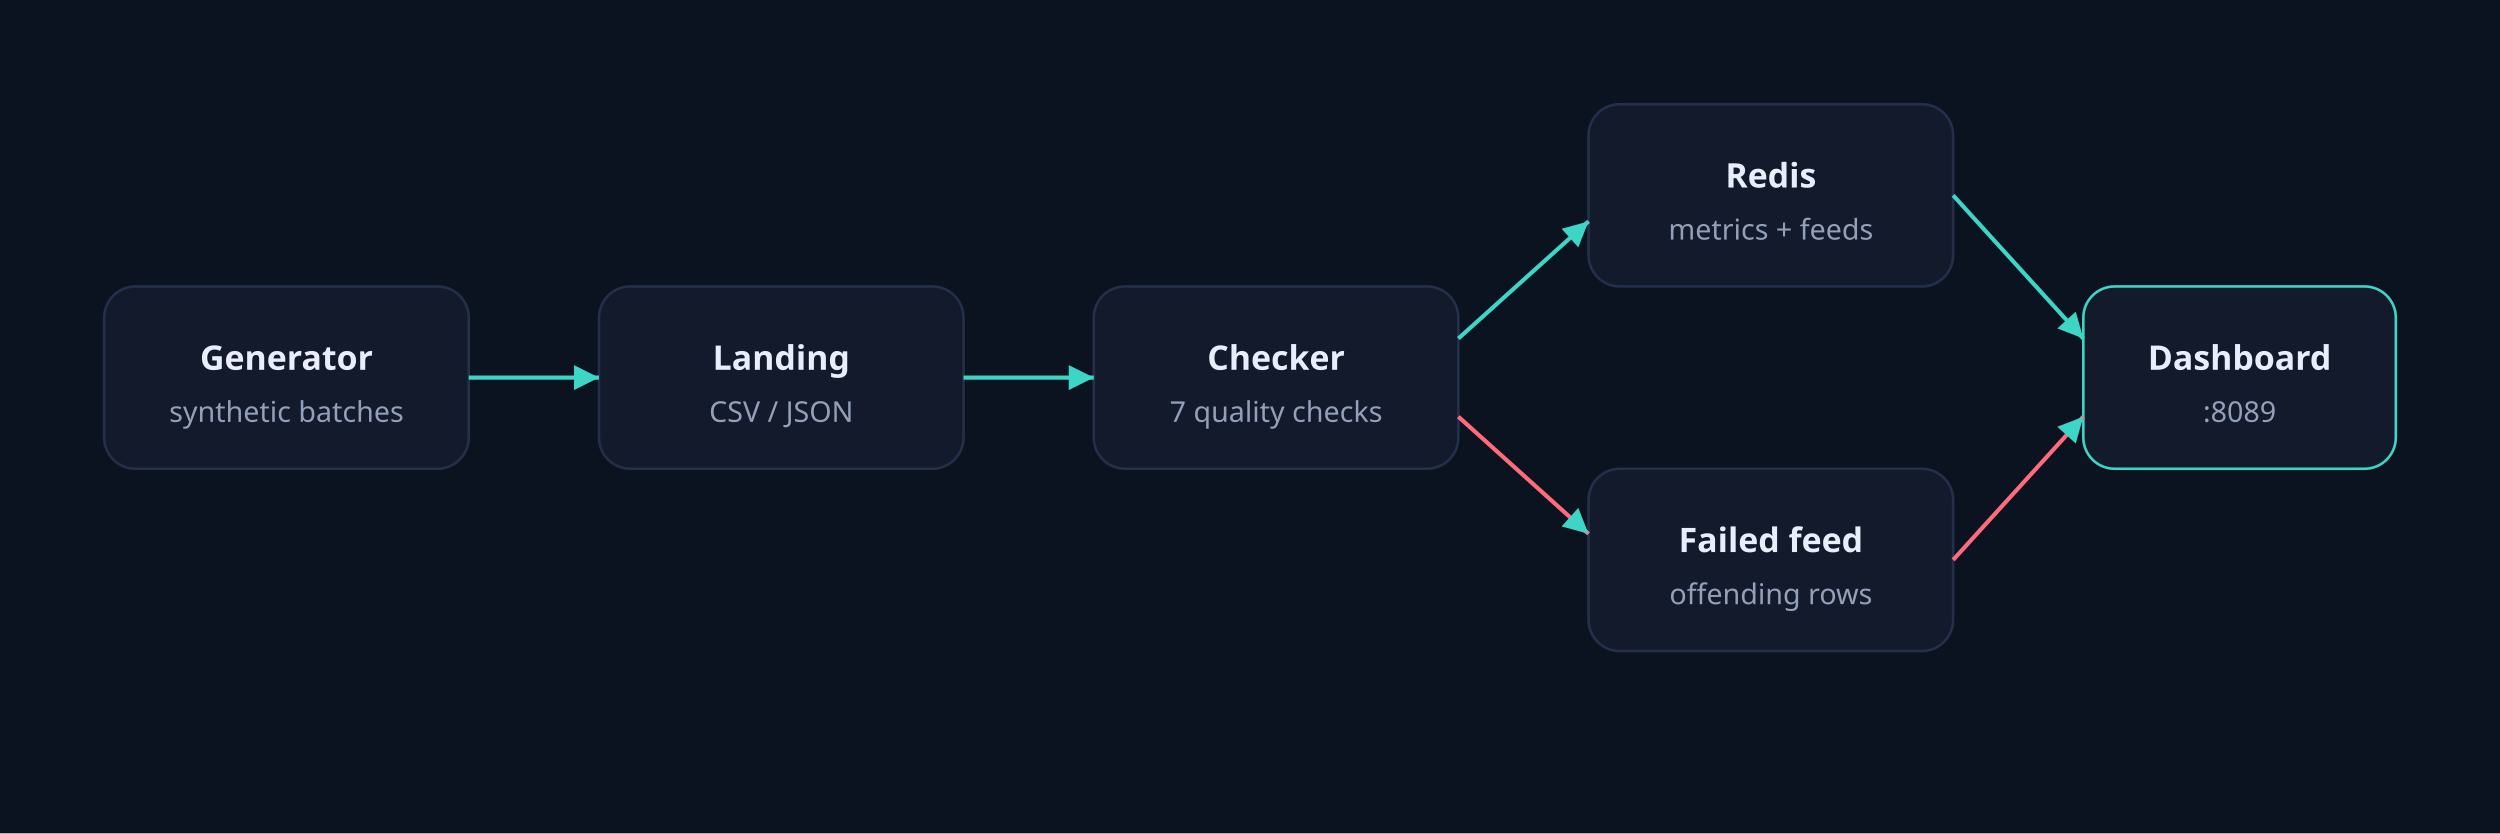
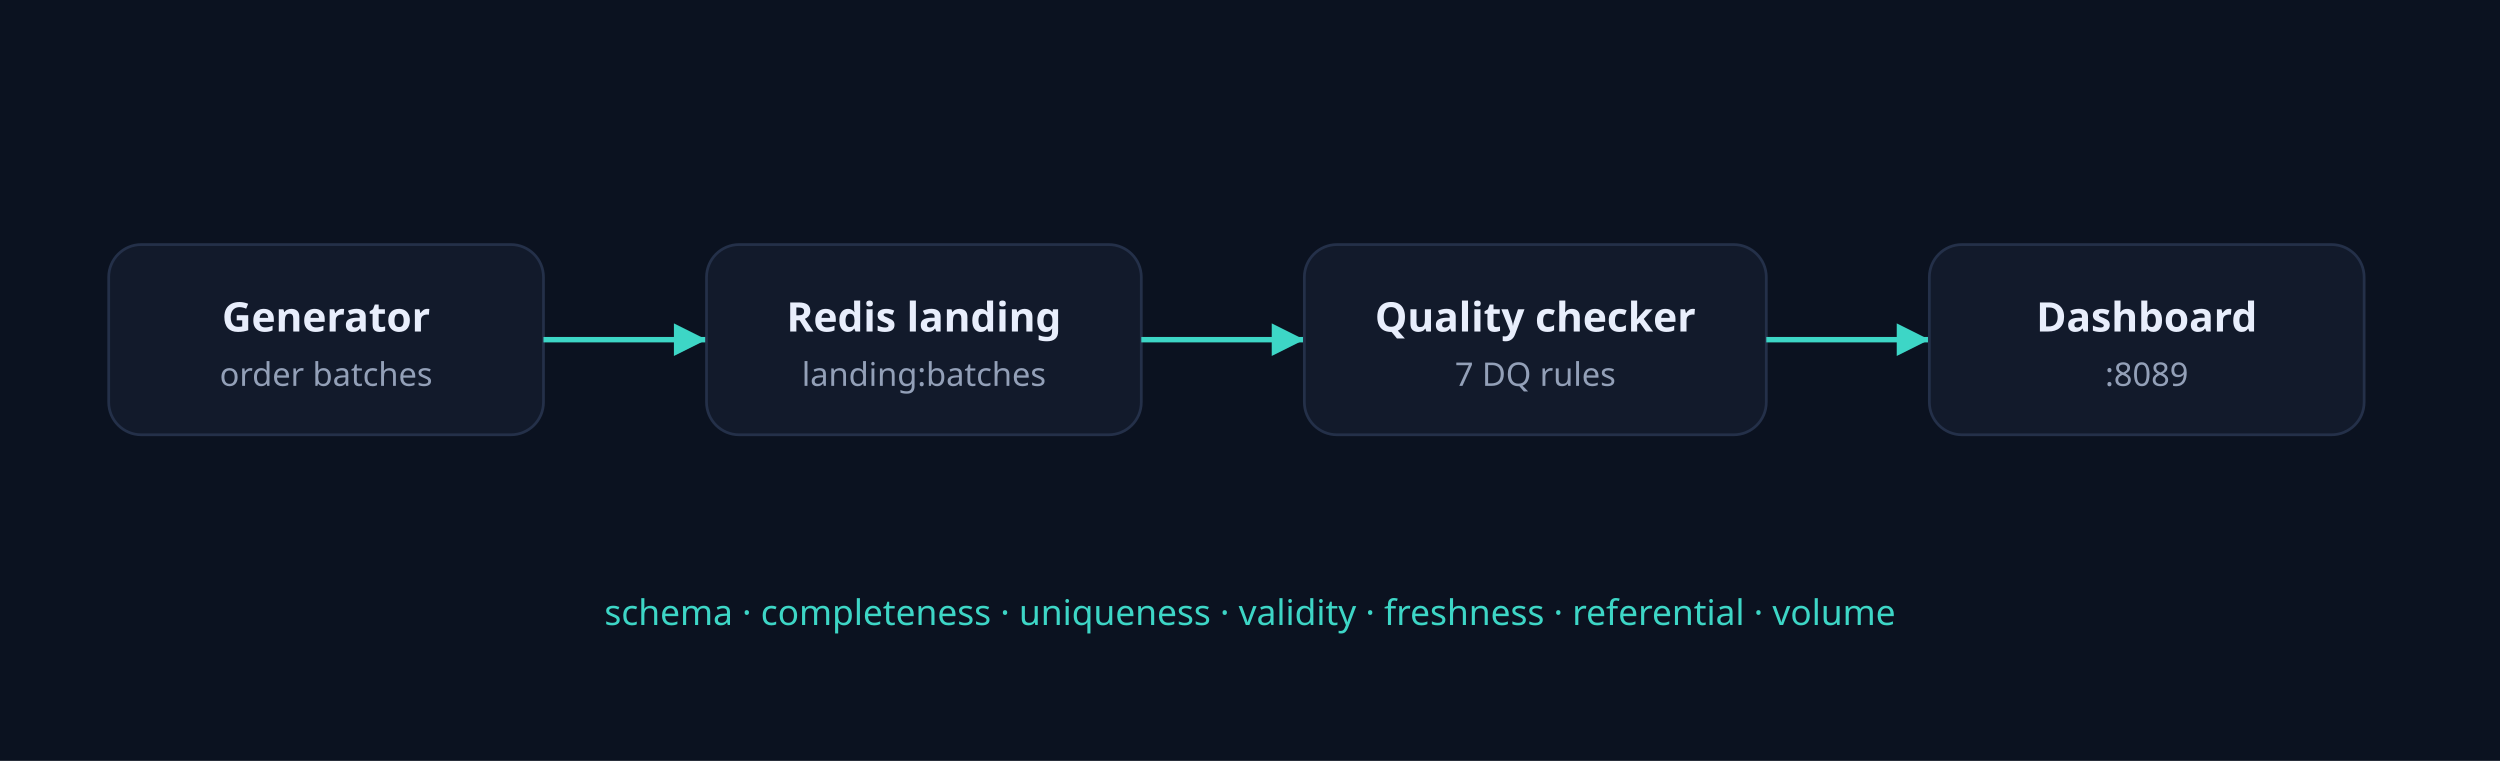
- <svg xmlns="http://www.w3.org/2000/svg" viewBox="0 0 960 320" role="img" aria-label="Data quality pipeline architecture">
-   <rect width="960" height="320" fill="#0b1220" />
+ <svg xmlns="http://www.w3.org/2000/svg" viewBox="0 0 920 280" role="img" aria-label="Data quality pipeline architecture">
+   <rect width="920" height="280" fill="#0b1220" />
  <defs>
    <marker id="arrow" markerWidth="8" markerHeight="8" refX="6" refY="3" orient="auto">
      <path d="M0,0 L6,3 L0,6 Z" fill="#3dd6c6" />
    </marker>
  </defs>
-   <g font-family="Segoe UI, system-ui, sans-serif" font-size="13" fill="#e8eefc">
-     <rect x="40" y="110" width="140" height="70" rx="12" fill="#121a2b" stroke="#243049" />
-     <text x="110" y="142" text-anchor="middle" font-weight="600">Generator</text>
-     <text x="110" y="162" text-anchor="middle" fill="#93a0b8" font-size="11">synthetic batches</text>
-     <rect x="230" y="110" width="140" height="70" rx="12" fill="#121a2b" stroke="#243049" />
-     <text x="300" y="142" text-anchor="middle" font-weight="600">Landing</text>
-     <text x="300" y="162" text-anchor="middle" fill="#93a0b8" font-size="11">CSV / JSON</text>
-     <rect x="420" y="110" width="140" height="70" rx="12" fill="#121a2b" stroke="#243049" />
-     <text x="490" y="142" text-anchor="middle" font-weight="600">Checker</text>
-     <text x="490" y="162" text-anchor="middle" fill="#93a0b8" font-size="11">7 quality checks</text>
-     <rect x="610" y="40" width="140" height="70" rx="12" fill="#121a2b" stroke="#243049" />
-     <text x="680" y="72" text-anchor="middle" font-weight="600">Redis</text>
-     <text x="680" y="92" text-anchor="middle" fill="#93a0b8" font-size="11">metrics + feeds</text>
-     <rect x="610" y="180" width="140" height="70" rx="12" fill="#121a2b" stroke="#243049" />
-     <text x="680" y="212" text-anchor="middle" font-weight="600">Failed feed</text>
-     <text x="680" y="232" text-anchor="middle" fill="#93a0b8" font-size="11">offending rows</text>
-     <rect x="800" y="110" width="120" height="70" rx="12" fill="#121a2b" stroke="#3dd6c6" />
-     <text x="860" y="142" text-anchor="middle" font-weight="600">Dashboard</text>
-     <text x="860" y="162" text-anchor="middle" fill="#93a0b8" font-size="11">:8089</text>
-     <line x1="180" y1="145" x2="230" y2="145" stroke="#3dd6c6" stroke-width="1.6" marker-end="url(#arrow)" />
-     <line x1="370" y1="145" x2="420" y2="145" stroke="#3dd6c6" stroke-width="1.6" marker-end="url(#arrow)" />
-     <line x1="560" y1="130" x2="610" y2="85" stroke="#3dd6c6" stroke-width="1.6" marker-end="url(#arrow)" />
-     <line x1="560" y1="160" x2="610" y2="205" stroke="#ff6b7a" stroke-width="1.6" marker-end="url(#arrow)" />
-     <line x1="750" y1="75" x2="800" y2="130" stroke="#3dd6c6" stroke-width="1.6" marker-end="url(#arrow)" />
-     <line x1="750" y1="215" x2="800" y2="160" stroke="#ff6b7a" stroke-width="1.6" marker-end="url(#arrow)" />
+   <g font-family="Segoe UI, system-ui, sans-serif">
+     <rect x="40" y="90" width="160" height="70" rx="12" fill="#121a2b" stroke="#243049" />
+     <text x="120" y="122" text-anchor="middle" fill="#e8eefc" font-size="15" font-weight="600">Generator</text>
+     <text x="120" y="142" text-anchor="middle" fill="#93a0b8" font-size="12">order batches</text>
+     <line x1="200" y1="125" x2="260" y2="125" stroke="#3dd6c6" stroke-width="2" marker-end="url(#arrow)" />
+     <rect x="260" y="90" width="160" height="70" rx="12" fill="#121a2b" stroke="#243049" />
+     <text x="340" y="122" text-anchor="middle" fill="#e8eefc" font-size="15" font-weight="600">Redis landing</text>
+     <text x="340" y="142" text-anchor="middle" fill="#93a0b8" font-size="12">landing:batches</text>
+     <line x1="420" y1="125" x2="480" y2="125" stroke="#3dd6c6" stroke-width="2" marker-end="url(#arrow)" />
+     <rect x="480" y="90" width="170" height="70" rx="12" fill="#121a2b" stroke="#243049" />
+     <text x="565" y="122" text-anchor="middle" fill="#e8eefc" font-size="15" font-weight="600">Quality checker</text>
+     <text x="565" y="142" text-anchor="middle" fill="#93a0b8" font-size="12">7 DQ rules</text>
+     <line x1="650" y1="125" x2="710" y2="125" stroke="#3dd6c6" stroke-width="2" marker-end="url(#arrow)" />
+     <rect x="710" y="90" width="160" height="70" rx="12" fill="#121a2b" stroke="#243049" />
+     <text x="790" y="122" text-anchor="middle" fill="#e8eefc" font-size="15" font-weight="600">Dashboard</text>
+     <text x="790" y="142" text-anchor="middle" fill="#93a0b8" font-size="12">:8089</text>
+     <text x="460" y="230" text-anchor="middle" fill="#3dd6c6" font-size="13">schema · completeness · uniqueness · validity · freshness · referential · volume</text>
  </g>
</svg>
